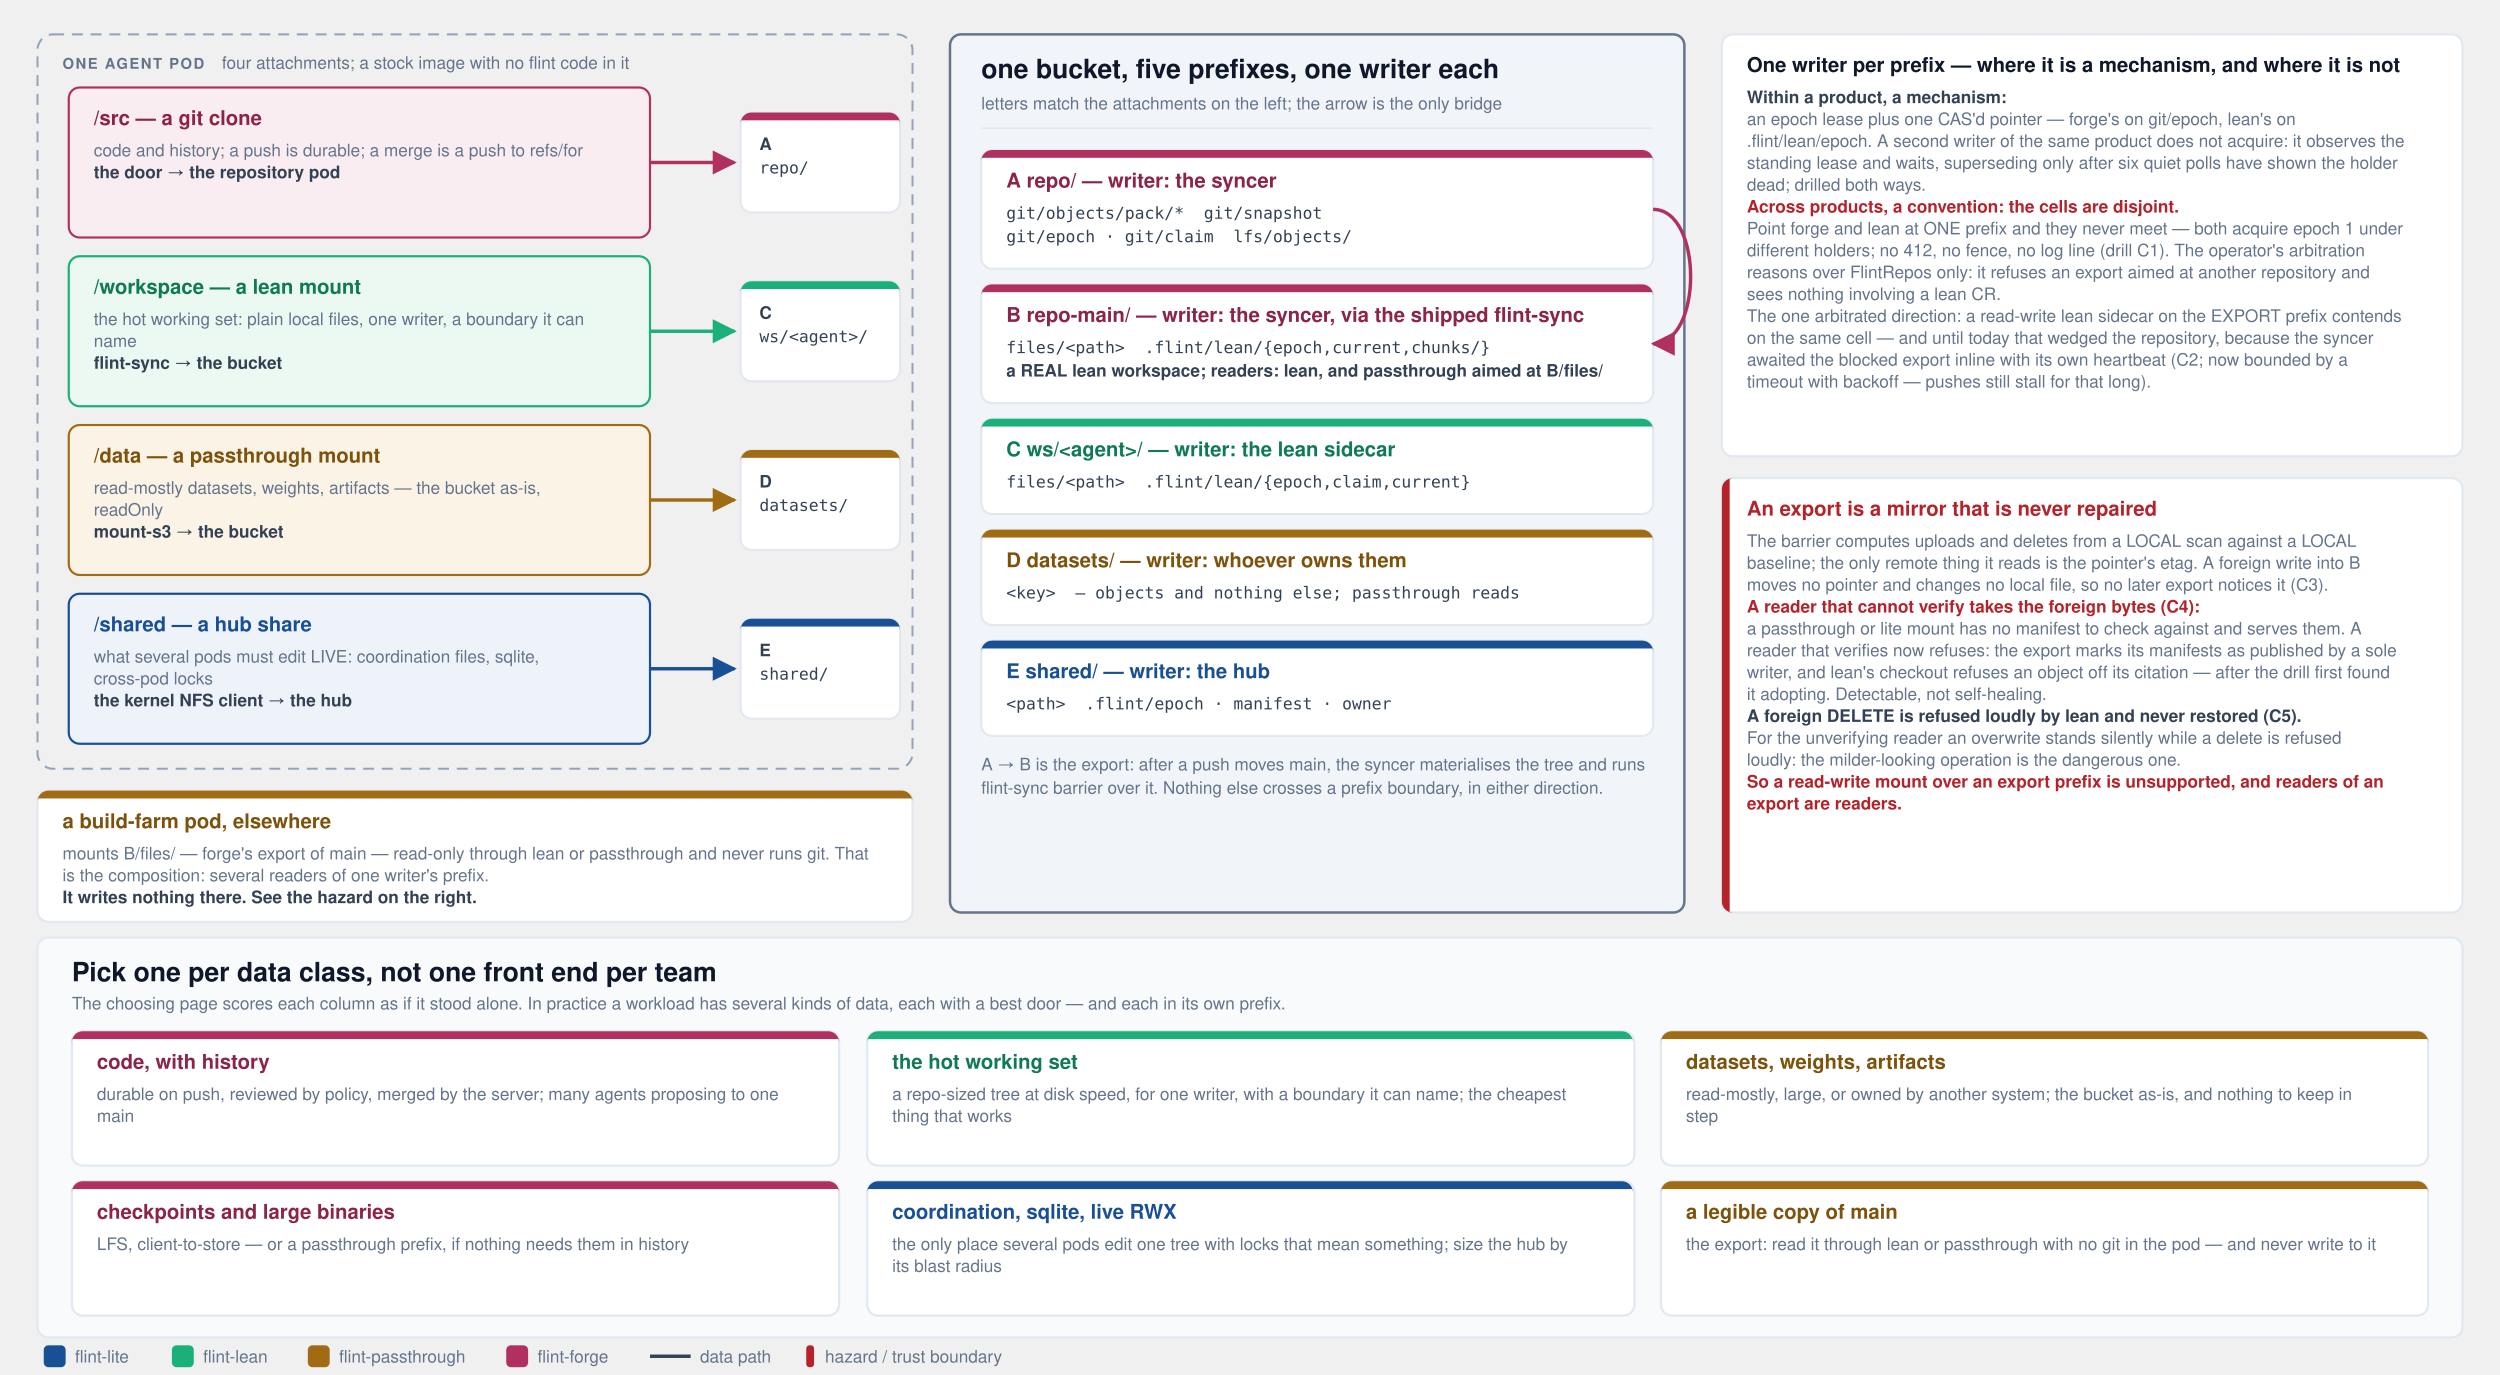
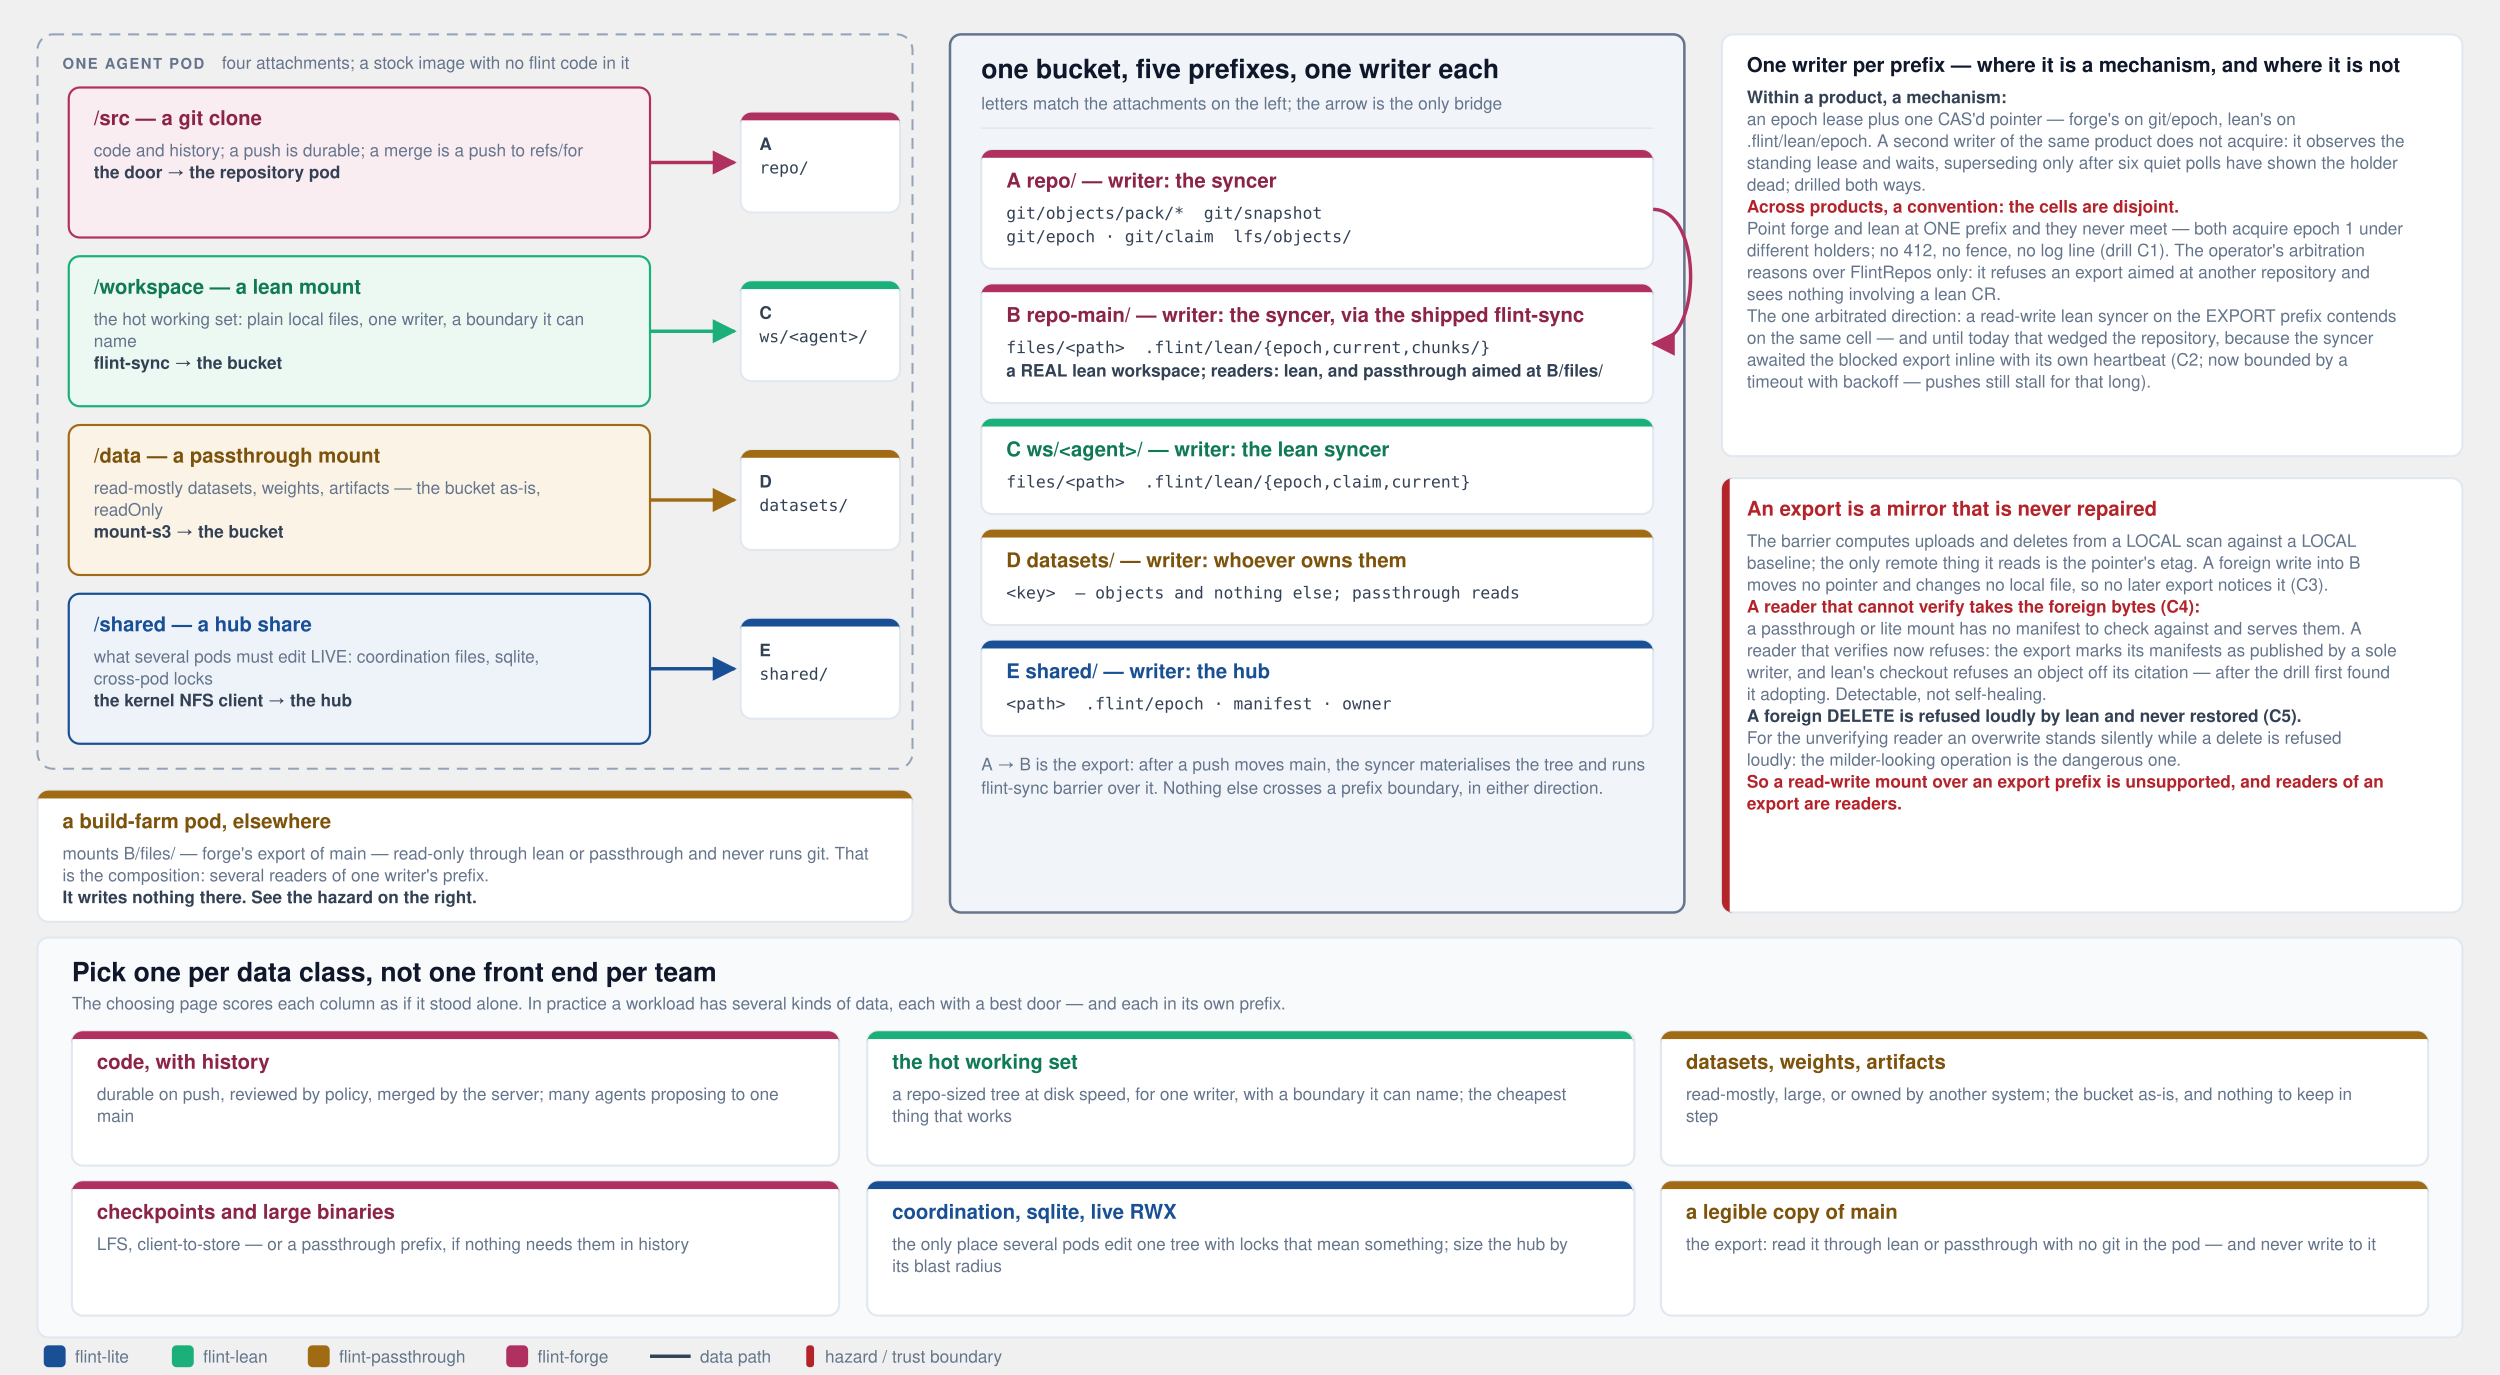
<svg xmlns="http://www.w3.org/2000/svg" viewBox="0 0 1600 880" role="img" aria-label="The four front ends compose by prefix, and the composition is in the reading, never the writing. One agent pod holds a forge clone for its code, a lean workspace for its hot working set, a passthrough mount for datasets and a hub share for what several pods edit live; forge exports main into its own prefix as a real lean workspace that lean and passthrough readers mount. One prefix has one writer — a mechanism within each product, a convention across them, because forge and lean arbitrate on different cells and never meet — and an export is a mirror that is never repaired: a foreign overwrite stands and is served to any reader that cannot verify it, a foreign delete is refused and never restored.">
  <style>
  text{font-family:"Helvetica Neue",Helvetica,Arial,sans-serif;fill:#0f172a}
  .t1{font-size:17.0px;font-weight:600}
  .t2{font-size:13.0px;font-weight:600}
  .t3{font-size:12.0px}
  .t3b{font-size:12.0px;font-weight:600;fill:#334155}
  .t4{font-size:11.0px;fill:#64748b}
  .t4b{font-size:11.0px;font-weight:600;fill:#334155}
  .mono{font-family:Menlo,"SF Mono",Consolas,monospace;font-size:10.5px;fill:#334155}
  .mute{fill:#64748b}
  .cap{font-size:9.5px;font-weight:600;letter-spacing:.1em;fill:#64748b}
  .num{font-size:11.0px;font-weight:600;fill:#ffffff}
  .on{font-size:13.0px;font-weight:600;fill:#ffffff}
  .onsub{font-size:11.0px;fill:#ffffff;opacity:.85}
  .c-red{fill:#b4232a}
  .c-lite{fill:#184f95} .c-lean{fill:#0f7a55} .c-pass{fill:#7d530c} .c-forge{fill:#8c2449}
  .f-lite{fill:#184f95} .f-lean{fill:#1baf7a} .f-pass{fill:#a06b12} .f-forge{fill:#b03060}
  .f-red{fill:#b4232a} .f-ink{fill:#334155}
  .b-lite{fill:#eef3fa;stroke:#184f95;stroke-width:1.4} .b-lean{fill:#ecf8f2;stroke:#1baf7a;stroke-width:1.4} .b-pass{fill:#faf3e6;stroke:#a06b12;stroke-width:1.4} .b-forge{fill:#faedf2;stroke:#b03060;stroke-width:1.4}
  .hd-lite{fill:#184f95} .hd-lean{fill:#0f7a55} .hd-pass{fill:#7d530c} .hd-forge{fill:#8c2449}
  .hd-lbl{fill:#334155}
  .l-lite{stroke:#184f95;stroke-width:2.2;fill:none} .l-lean{stroke:#1baf7a;stroke-width:2.2;fill:none} .l-pass{stroke:#a06b12;stroke-width:2.2;fill:none} .l-forge{stroke:#b03060;stroke-width:2.2;fill:none}
  .l-ctl{stroke:#94a3b8;stroke-width:1.6;fill:none}
  .l-ink{stroke:#334155;stroke-width:2.2;fill:none}
  .l-red{stroke:#b4232a;stroke-width:2.2;fill:none}
  .bx{fill:#ffffff;stroke:#e2e8f0;stroke-width:1.4}
  .panel{fill:#f8fafc;stroke:#e2e8f0;stroke-width:1.4}
  .s3{fill:#f1f5f9;stroke:#64748b;stroke-width:1.6}
  .grp{fill:none;stroke:#94a3b8;stroke-width:1.3;stroke-dasharray:7 5}
  .hair{stroke:#e2e8f0;stroke-width:1}
  .lbl{fill:#f8fafc} .rowb{fill:#fbfcfd}
  .frame{fill:none;stroke:#e2e8f0;stroke-width:1.2}
  .halo{fill:#ffffff}
  .chip{fill:#f8fafc;stroke:#e2e8f0;stroke-width:1}
  .chip-red{fill:#b4232a}
  .chip-lite{fill:#184f95} .chip-lean{fill:#0f7a55} .chip-pass{fill:#7d530c} .chip-forge{fill:#8c2449}
  .chip .cap{fill:#334155}
  /* On a filled shape. Last on purpose: a class beats a presentation
     attribute, so this must win over .t4/.cap/.mono. */
  .on,.num,.onsub{fill:#ffffff}
  .cap.on{fill:#ffffff}
</style>
  <defs>
    <marker id="a-lite" viewBox="0 0 10 10" refX="9" refY="5" markerWidth="7" markerHeight="7" orient="auto-start-reverse">
      <path d="M0,0 L10,5 L0,10 z" fill="#184f95" />
    </marker>
    <marker id="a-lean" viewBox="0 0 10 10" refX="9" refY="5" markerWidth="7" markerHeight="7" orient="auto-start-reverse">
      <path d="M0,0 L10,5 L0,10 z" fill="#1baf7a" />
    </marker>
    <marker id="a-pass" viewBox="0 0 10 10" refX="9" refY="5" markerWidth="7" markerHeight="7" orient="auto-start-reverse">
      <path d="M0,0 L10,5 L0,10 z" fill="#a06b12" />
    </marker>
    <marker id="a-forge" viewBox="0 0 10 10" refX="9" refY="5" markerWidth="7" markerHeight="7" orient="auto-start-reverse">
      <path d="M0,0 L10,5 L0,10 z" fill="#b03060" />
    </marker>
    <marker id="a-ctl" viewBox="0 0 10 10" refX="9" refY="5" markerWidth="7" markerHeight="7" orient="auto-start-reverse">
      <path d="M0,0 L10,5 L0,10 z" fill="#94a3b8" />
    </marker>
    <marker id="a-ink" viewBox="0 0 10 10" refX="9" refY="5" markerWidth="7" markerHeight="7" orient="auto-start-reverse">
      <path d="M0,0 L10,5 L0,10 z" fill="#334155" />
    </marker>
    <marker id="a-red" viewBox="0 0 10 10" refX="9" refY="5" markerWidth="7" markerHeight="7" orient="auto-start-reverse">
      <path d="M0,0 L10,5 L0,10 z" fill="#b4232a" />
    </marker>
  </defs>
  <rect x="24" y="22" width="560" height="470" rx="10" class="grp" />
  <text class="cap" x="40" y="44">ONE AGENT POD</text>
  <text class="t4" x="142" y="44">four attachments; a stock image with no flint code in it</text>
  <rect x="44" y="56" width="372" height="96" rx="7" class="b-forge" />
  <text class="t2 c-forge" x="60" y="80">/src — a git clone</text>
  <text class="t4" x="60" y="100">code and history; a push is durable; a merge is a push to refs/for</text>
  <text class="t4b" x="60" y="114">the door → the repository pod</text>
  <line class="l-forge" x1="416" y1="104" x2="470" y2="104" marker-end="url(#a-forge)" />
  <rect x="474" y="72" width="102" height="64" rx="7" class="bx" />
  <path class="f-forge" d="M481,72 H569 A7,7 0 0 1 576,79 V77 H474 V79 A7,7 0 0 1 481,72 Z" />
  <text class="t4b" x="486" y="96">A</text>
  <text class="mono" x="486" y="111" xml:space="preserve">repo/</text>
  <rect x="44" y="164" width="372" height="96" rx="7" class="b-lean" />
  <text class="t2 c-lean" x="60" y="188">/workspace — a lean mount</text>
  <text class="t4" x="60" y="208">the hot working set: plain local files, one writer, a boundary it can</text>
  <text class="t4" x="60" y="222">name</text>
  <text class="t4b" x="60" y="236">flint-sync → the bucket</text>
  <line class="l-lean" x1="416" y1="212" x2="470" y2="212" marker-end="url(#a-lean)" />
  <rect x="474" y="180" width="102" height="64" rx="7" class="bx" />
  <path class="f-lean" d="M481,180 H569 A7,7 0 0 1 576,187 V185 H474 V187 A7,7 0 0 1 481,180 Z" />
  <text class="t4b" x="486" y="204">C</text>
  <text class="mono" x="486" y="219" xml:space="preserve">ws/&lt;agent&gt;/</text>
  <rect x="44" y="272" width="372" height="96" rx="7" class="b-pass" />
  <text class="t2 c-pass" x="60" y="296">/data — a passthrough mount</text>
  <text class="t4" x="60" y="316">read-mostly datasets, weights, artifacts — the bucket as-is,</text>
  <text class="t4" x="60" y="330">readOnly</text>
  <text class="t4b" x="60" y="344">mount-s3 → the bucket</text>
  <line class="l-pass" x1="416" y1="320" x2="470" y2="320" marker-end="url(#a-pass)" />
  <rect x="474" y="288" width="102" height="64" rx="7" class="bx" />
  <path class="f-pass" d="M481,288 H569 A7,7 0 0 1 576,295 V293 H474 V295 A7,7 0 0 1 481,288 Z" />
  <text class="t4b" x="486" y="312">D</text>
  <text class="mono" x="486" y="327" xml:space="preserve">datasets/</text>
  <rect x="44" y="380" width="372" height="96" rx="7" class="b-lite" />
  <text class="t2 c-lite" x="60" y="404">/shared — a hub share</text>
  <text class="t4" x="60" y="424">what several pods must edit LIVE: coordination files, sqlite,</text>
  <text class="t4" x="60" y="438">cross-pod locks</text>
  <text class="t4b" x="60" y="452">the kernel NFS client → the hub</text>
  <line class="l-lite" x1="416" y1="428" x2="470" y2="428" marker-end="url(#a-lite)" />
  <rect x="474" y="396" width="102" height="64" rx="7" class="bx" />
  <path class="f-lite" d="M481,396 H569 A7,7 0 0 1 576,403 V401 H474 V403 A7,7 0 0 1 481,396 Z" />
  <text class="t4b" x="486" y="420">E</text>
  <text class="mono" x="486" y="435" xml:space="preserve">shared/</text>
  <rect x="24" y="506" width="560" height="84" rx="7" class="bx" />
  <path class="f-pass" d="M31,506 H577 A7,7 0 0 1 584,513 V511 H24 V513 A7,7 0 0 1 31,506 Z" />
  <text class="t2 c-pass" x="40" y="530">a build-farm pod, elsewhere</text>
  <text class="t4" x="40" y="550">mounts B/files/ — forge's export of main — read-only through lean or passthrough and never runs git. That</text>
  <text class="t4" x="40" y="564">is the composition: several readers of one writer's prefix.</text>
  <text class="t4b" x="40" y="578">It writes nothing there. See the hazard on the right.</text>
  <rect x="608" y="22" width="470" height="562" rx="7" class="s3" />
  <text class="t1" x="628" y="50">one bucket, five prefixes, one writer each</text>
  <text class="t4" x="628" y="70">letters match the attachments on the left; the arrow is the only bridge</text>
  <line class="hair" x1="628" y1="82" x2="1058" y2="82" />
  <rect x="628" y="96" width="430" height="76" rx="7" class="bx" />
  <path class="f-forge" d="M635,96 H1051 A7,7 0 0 1 1058,103 V101 H628 V103 A7,7 0 0 1 635,96 Z" />
  <text class="t2 c-forge" x="644" y="120">A  repo/ — writer: the syncer</text>
  <text class="mono" x="644" y="140" xml:space="preserve">git/objects/pack/*  git/snapshot</text>
  <text class="mono" x="644" y="155" xml:space="preserve">git/epoch · git/claim  lfs/objects/</text>
  <rect x="628" y="182" width="430" height="76" rx="7" class="bx" />
  <path class="f-forge" d="M635,182 H1051 A7,7 0 0 1 1058,189 V187 H628 V189 A7,7 0 0 1 635,182 Z" />
  <text class="t2 c-forge" x="644" y="206">B  repo-main/ — writer: the syncer, via the shipped flint-sync</text>
  <text class="mono" x="644" y="226" xml:space="preserve">files/&lt;path&gt;  .flint/lean/{epoch,current,chunks/}</text>
  <text class="t4b" x="644" y="241">a REAL lean workspace; readers: lean, and passthrough aimed at B/files/</text>
  <rect x="628" y="268" width="430" height="61" rx="7" class="bx" />
  <path class="f-lean" d="M635,268 H1051 A7,7 0 0 1 1058,275 V273 H628 V275 A7,7 0 0 1 635,268 Z" />
-   <text class="t2 c-lean" x="644" y="292">C  ws/&lt;agent&gt;/ — writer: the lean sidecar</text>
+   <text class="t2 c-lean" x="644" y="292">C  ws/&lt;agent&gt;/ — writer: the lean syncer</text>
  <text class="mono" x="644" y="312" xml:space="preserve">files/&lt;path&gt;  .flint/lean/{epoch,claim,current}</text>
  <rect x="628" y="339" width="430" height="61" rx="7" class="bx" />
  <path class="f-pass" d="M635,339 H1051 A7,7 0 0 1 1058,346 V344 H628 V346 A7,7 0 0 1 635,339 Z" />
  <text class="t2 c-pass" x="644" y="363">D  datasets/ — writer: whoever owns them</text>
  <text class="mono" x="644" y="383" xml:space="preserve">&lt;key&gt;  — objects and nothing else; passthrough reads</text>
  <rect x="628" y="410" width="430" height="61" rx="7" class="bx" />
  <path class="f-lite" d="M635,410 H1051 A7,7 0 0 1 1058,417 V415 H628 V417 A7,7 0 0 1 635,410 Z" />
  <text class="t2 c-lite" x="644" y="434">E  shared/ — writer: the hub</text>
  <text class="mono" x="644" y="454" xml:space="preserve">&lt;path&gt;  .flint/epoch · manifest · owner</text>
  <path class="l-forge" d="M1058 134.0 C 1090 134.0, 1090 220.0, 1058 220.0" marker-end="url(#a-forge)" />
  <text class="t4" x="1076" y="181" />
  <text class="t4" x="628" y="493">A → B is the export: after a push moves main, the syncer materialises the tree and runs</text>
  <text class="t4" x="628" y="508">flint-sync barrier over it. Nothing else crosses a prefix boundary, in either direction.</text>
  <rect x="1102" y="22" width="474" height="270" rx="7" class="bx" />
  <text class="t2" x="1118" y="46">One writer per prefix — where it is a mechanism, and where it is not</text>
  <text class="t4b" x="1118" y="66">Within a product, a mechanism:</text>
  <text class="t4" x="1118" y="80">an epoch lease plus one CAS'd pointer — forge's on git/epoch, lean's on</text>
  <text class="t4" x="1118" y="94">.flint/lean/epoch. A second writer of the same product does not acquire: it observes the</text>
  <text class="t4" x="1118" y="108">standing lease and waits, superseding only after six quiet polls have shown the holder</text>
  <text class="t4" x="1118" y="122">dead; drilled both ways.</text>
  <text class="t4b c-red" x="1118" y="136">Across products, a convention: the cells are disjoint.</text>
  <text class="t4" x="1118" y="150">Point forge and lean at ONE prefix and they never meet — both acquire epoch 1 under</text>
  <text class="t4" x="1118" y="164">different holders; no 412, no fence, no log line (drill C1). The operator's arbitration</text>
  <text class="t4" x="1118" y="178">reasons over FlintRepos only: it refuses an export aimed at another repository and</text>
  <text class="t4" x="1118" y="192">sees nothing involving a lean CR.</text>
-   <text class="t4" x="1118" y="206">The one arbitrated direction: a read-write lean sidecar on the EXPORT prefix contends</text>
+   <text class="t4" x="1118" y="206">The one arbitrated direction: a read-write lean syncer on the EXPORT prefix contends</text>
  <text class="t4" x="1118" y="220">on the same cell — and until today that wedged the repository, because the syncer</text>
  <text class="t4" x="1118" y="234">awaited the blocked export inline with its own heartbeat (C2; now bounded by a</text>
  <text class="t4" x="1118" y="248">timeout with backoff — pushes still stall for that long).</text>
  <rect x="1102" y="306" width="474" height="278" rx="7" class="bx" />
  <path class="f-red" d="M1102,313 A7,7 0 0 1 1109,306 H1107 V584 H1109 A7,7 0 0 1 1102,577 Z" />
  <text class="t2 c-red" x="1118" y="330">An export is a mirror that is never repaired</text>
  <text class="t4" x="1118" y="350">The barrier computes uploads and deletes from a LOCAL scan against a LOCAL</text>
  <text class="t4" x="1118" y="364">baseline; the only remote thing it reads is the pointer's etag. A foreign write into B</text>
  <text class="t4" x="1118" y="378">moves no pointer and changes no local file, so no later export notices it (C3).</text>
  <text class="t4b c-red" x="1118" y="392">A reader that cannot verify takes the foreign bytes (C4):</text>
  <text class="t4" x="1118" y="406">a passthrough or lite mount has no manifest to check against and serves them. A</text>
  <text class="t4" x="1118" y="420">reader that verifies now refuses: the export marks its manifests as published by a sole</text>
  <text class="t4" x="1118" y="434">writer, and lean's checkout refuses an object off its citation — after the drill first found</text>
  <text class="t4" x="1118" y="448">it adopting. Detectable, not self-healing.</text>
  <text class="t4b" x="1118" y="462">A foreign DELETE is refused loudly by lean and never restored (C5).</text>
  <text class="t4" x="1118" y="476">For the unverifying reader an overwrite stands silently while a delete is refused</text>
  <text class="t4" x="1118" y="490">loudly: the milder-looking operation is the dangerous one.</text>
  <text class="t4b c-red" x="1118" y="504">So a read-write mount over an export prefix is unsupported, and readers of an</text>
  <text class="t4b c-red" x="1118" y="518">export are readers.</text>
  <rect x="24" y="600" width="1552" height="256" rx="7" class="panel" />
  <text class="t1" x="46" y="628">Pick one per data class, not one front end per team</text>
  <text class="t4" x="46" y="646">The choosing page scores each column as if it stood alone. In practice a workload has several kinds of data, each with a best door — and each in its own prefix.</text>
  <rect x="46" y="660" width="491" height="86" rx="7" class="bx" />
  <path class="f-forge" d="M53,660 H530 A7,7 0 0 1 537,667 V665 H46 V667 A7,7 0 0 1 53,660 Z" />
  <text class="t2 c-forge" x="62" y="684">code, with history</text>
  <text class="t4" x="62" y="704">durable on push, reviewed by policy, merged by the server; many agents proposing to one</text>
  <text class="t4" x="62" y="718">main</text>
  <rect x="555" y="660" width="491" height="86" rx="7" class="bx" />
  <path class="f-lean" d="M562,660 H1038 A7,7 0 0 1 1045,667 V665 H555 V667 A7,7 0 0 1 562,660 Z" />
  <text class="t2 c-lean" x="571" y="684">the hot working set</text>
  <text class="t4" x="571" y="704">a repo-sized tree at disk speed, for one writer, with a boundary it can name; the cheapest</text>
  <text class="t4" x="571" y="718">thing that works</text>
  <rect x="1063" y="660" width="491" height="86" rx="7" class="bx" />
  <path class="f-pass" d="M1070,660 H1547 A7,7 0 0 1 1554,667 V665 H1063 V667 A7,7 0 0 1 1070,660 Z" />
  <text class="t2 c-pass" x="1079" y="684">datasets, weights, artifacts</text>
  <text class="t4" x="1079" y="704">read-mostly, large, or owned by another system; the bucket as-is, and nothing to keep in</text>
  <text class="t4" x="1079" y="718">step</text>
  <rect x="46" y="756" width="491" height="86" rx="7" class="bx" />
  <path class="f-forge" d="M53,756 H530 A7,7 0 0 1 537,763 V761 H46 V763 A7,7 0 0 1 53,756 Z" />
  <text class="t2 c-forge" x="62" y="780">checkpoints and large binaries</text>
  <text class="t4" x="62" y="800">LFS, client-to-store — or a passthrough prefix, if nothing needs them in history</text>
  <rect x="555" y="756" width="491" height="86" rx="7" class="bx" />
  <path class="f-lite" d="M562,756 H1038 A7,7 0 0 1 1045,763 V761 H555 V763 A7,7 0 0 1 562,756 Z" />
  <text class="t2 c-lite" x="571" y="780">coordination, sqlite, live RWX</text>
  <text class="t4" x="571" y="800">the only place several pods edit one tree with locks that mean something; size the hub by</text>
  <text class="t4" x="571" y="814">its blast radius</text>
  <rect x="1063" y="756" width="491" height="86" rx="7" class="bx" />
  <path class="f-pass" d="M1070,756 H1547 A7,7 0 0 1 1554,763 V761 H1063 V763 A7,7 0 0 1 1070,756 Z" />
  <text class="t2 c-pass" x="1079" y="780">a legible copy of main</text>
  <text class="t4" x="1079" y="800">the export: read it through lean or passthrough with no git in the pod — and never write to it</text>
  <rect x="28" y="861" width="14" height="14" rx="3" class="f-lite" />
  <text class="t4" x="48" y="872">flint-lite</text>
  <rect x="110" y="861" width="14" height="14" rx="3" class="f-lean" />
  <text class="t4" x="130" y="872">flint-lean</text>
  <rect x="197" y="861" width="14" height="14" rx="3" class="f-pass" />
  <text class="t4" x="217" y="872">flint-passthrough</text>
  <rect x="324" y="861" width="14" height="14" rx="3" class="f-forge" />
  <text class="t4" x="344" y="872">flint-forge</text>
  <line class="l-ink" x1="416.0" y1="868" x2="442.0" y2="868" />
  <text class="t4" x="448" y="872">data path</text>
  <rect x="516" y="861" width="5" height="14" rx="2" class="f-red" />
  <text class="t4" x="528" y="872">hazard / trust boundary</text>
</svg>
